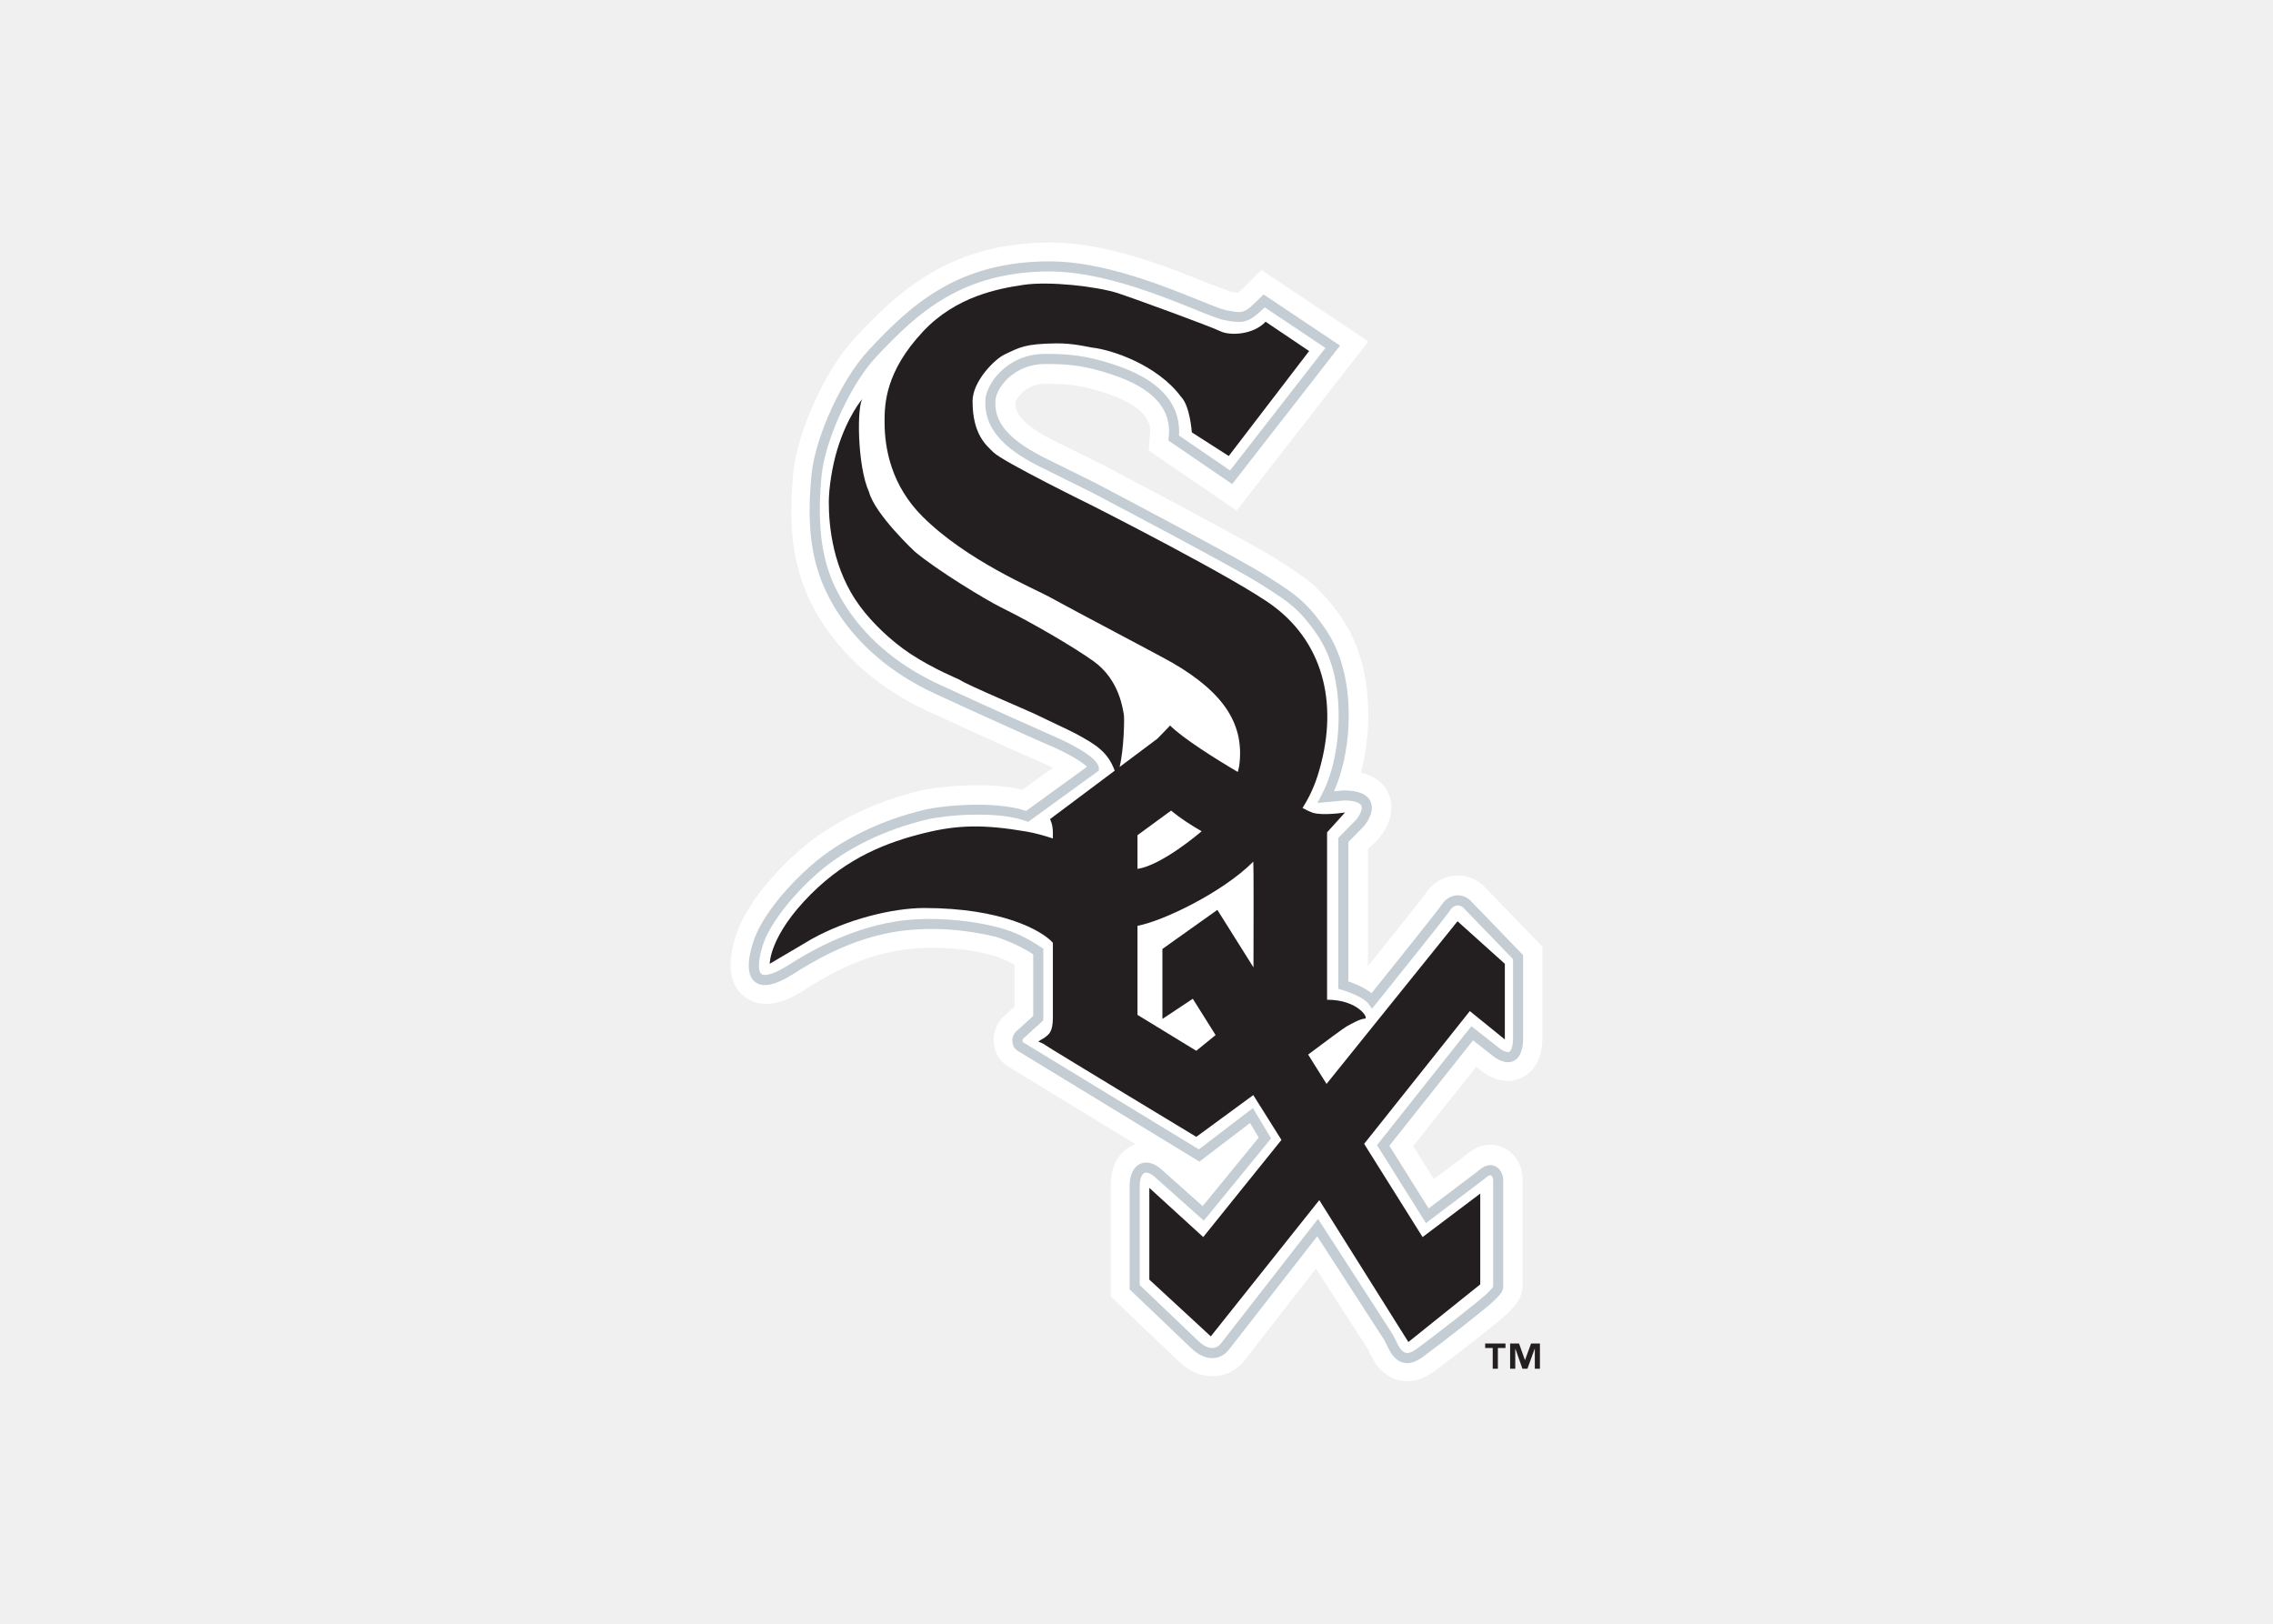
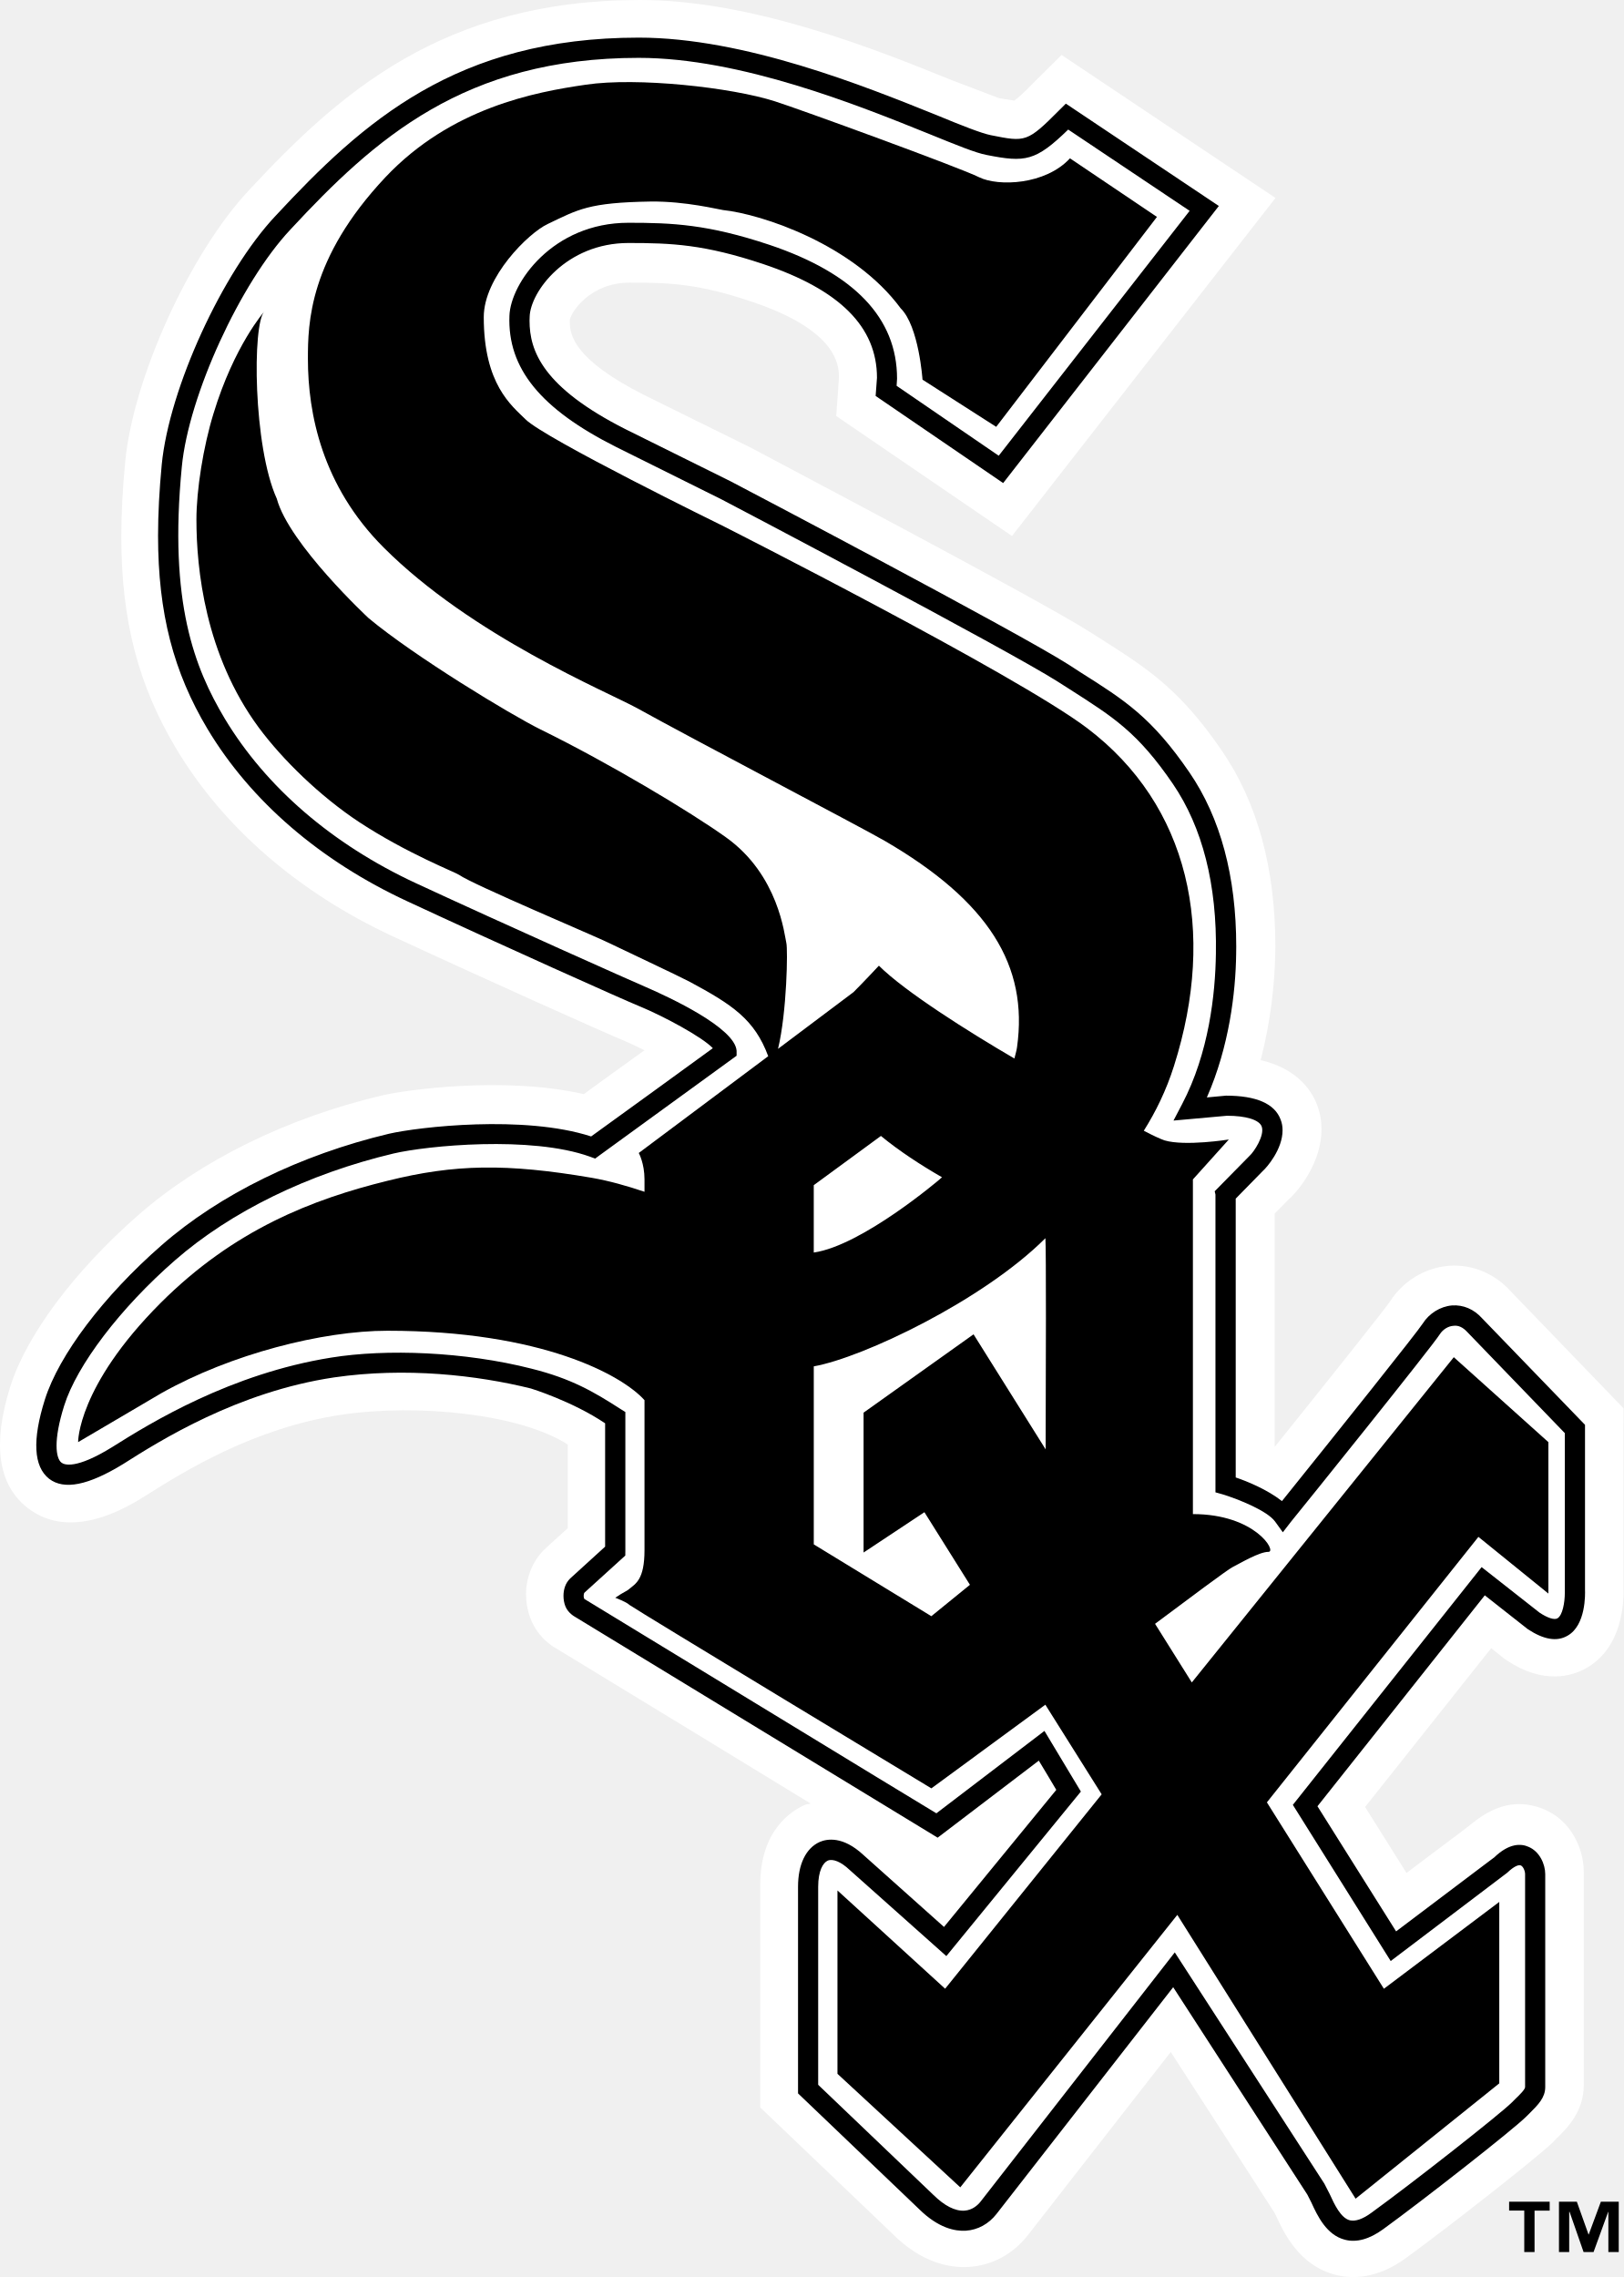
- <svg xmlns="http://www.w3.org/2000/svg" clip-rule="evenodd" fill-rule="evenodd" viewBox="0 0 560 400">
-   <path d="m210.697 83.177c-7.262 7.714-14.258 23.024-15.262 33.404-.326 3.318-.483 6.397-.483 9.284 0 10.404 2.13 18.37 6.768 26.133 5.826 9.715 15.046 17.705 26.666 23.097 10.963 5.085 26.749 12.171 28.633 12.941.646.258 1.483.652 2.376 1.089-3.62 2.623-5.749 4.162-7.467 5.417-9.77-2.229-22.058-.517-24.914.16-11.607 2.745-22.251 7.978-29.977 14.725-7.871 6.883-13.768 14.786-15.769 21.153-2.232 7.075-1.515 12.103 2.133 14.935 5.365 4.18 12.297-.098 14.562-1.515 4.673-2.955 13.27-8.359 24.101-9.959 9.425-1.404 22.063-.118 27.87 3.676v10.268c-1.398 1.281-2.888 2.641-2.888 2.641-1.464 1.466-2.241 3.465-2.241 5.54 0 .967.166 1.952.517 2.9.985 2.64 3.201 3.755 3.201 3.755 18.739 11.413 18.733 11.413 31.341 19.103l-.695.141c-1.662.733-5.515 3.145-5.515 9.881v27.425l16.301 15.575c3.608 3.62 7.117 4.211 9.413 4.057 2.856-.172 5.442-1.564 7.271-3.921 0 0 10.853-13.925 17.575-22.549 4.981 7.707 12.836 19.847 12.836 19.847-.085-.136.185.424.185.424.91 1.958 2.813 6.02 7.258 7.172 1.971.512 5.097.573 8.724-2.063 4.875-3.545 16.209-12.386 18.153-14.332l.358-.363c1.342-1.317 3.386-3.336 3.386-6.654v-26.182c0-2.813-1.509-6.372-4.974-7.764-2.525-1.016-5.418-1.016-8.878 1.798-1.533 1.256-4.167 3.158-8.004 6.059-2.222-3.546-3.403-5.442-5.085-8.121 3.294-4.155 11.136-14.036 15.513-19.563.566.449 1.711 1.348 1.711 1.348l.192.129c4.61 3.072 8.125 1.933 9.807.979 4.579-2.587 4.672-8.349 4.592-10.048l.013-21.989-13.857-14.332c-2.007-2.265-4.807-3.429-7.688-3.19-2.944.241-5.665 1.903-7.252 4.446-.746 1.071-7.332 9.35-14.171 17.871v-28.774l1.724-1.729c1.238-1.078 4.051-4.555 4.051-8.619 0-.974-.167-1.976-.548-2.992-.806-2.13-2.715-4.537-6.957-5.534 1.244-4.814 1.743-9.468 1.792-13.058l.013-1.01c0-9.604-2.222-17.699-6.581-24.083-5.208-7.591-9.229-10.139-14.793-13.674l-1.44-.91c-6.483-4.137-40.484-22.008-41.931-22.773-.123-.062-13.039-6.458-13.039-6.458-8.526-4.315-9.135-7.338-9.135-8.975l.012-.29c.192-.991 2.512-4.575 7.381-4.575 4.993 0 8.496.16 15.07 2.363 10.409 3.49 10.705 7.733 10.712 9.302-.03.381-.345 4.777-.345 4.777l21.65 14.793 32.449-41.665-26.348-17.625-3.484 3.497c-1.176 1.169-1.909 1.834-2.339 2.161l-1.877-.32-5.812-2.204c-9.147-3.692-24.458-9.886-38.394-9.886-24.361 0-37.153 11.58-48.163 23.431" fill="#fff" />
-   <path d="m213.956 86.329c-6.565 6.981-13.124 21.313-14.029 30.664-.299 3.133-.463 6.045-.463 8.76 0 9.548 1.921 16.806 6.107 23.794 5.34 8.907 13.851 16.258 24.618 21.258 11.456 5.312 26.792 12.182 28.473 12.873 3.139 1.274 7.899 3.866 9.154 5.208-1.643 1.189-14.196 10.293-14.997 10.872-8.255-2.679-21.239-1.183-24.921-.309-10.884 2.574-20.819 7.437-27.979 13.69-7.151 6.249-12.66 13.538-14.388 19.023-1.564 4.986-1.398 8.261.517 9.745 1.844 1.434 4.833.85 9.131-1.81 4.589-2.899 14.117-8.884 25.978-10.65 8.779-1.311 17.619-.296 24.237 1.348 0 0 5.11 1.577 9.155 4.298v15.18c-.702.629-4.296 3.921-4.296 3.921-.597.591-.844 1.391-.844 2.155 0 .443.086.874.228 1.242.326.887 1.194 1.337 1.194 1.337l44.674 27.229s10.62-8.102 12.466-9.512c.72 1.212 1.643 2.745 2.149 3.588-.967 1.189-12.411 15.174-13.821 16.892-1.613-1.428-9.985-8.896-9.985-8.896-2.487-2.29-4.426-1.951-5.357-1.545-1.687.74-2.653 2.747-2.653 5.504v25.431l14.923 14.264c2.363 2.359 4.426 2.757 5.749 2.672 1.471-.092 2.819-.831 3.804-2.086 0 0 17.244-22.144 21.744-27.913 1.698 2.623 16.523 25.554 16.523 25.554l.499.998c.745 1.587 1.86 3.976 4.13 4.568 1.435.368 3.017-.069 4.722-1.306 4.85-3.539 16.024-12.287 17.612-13.882l.368-.365c1.096-1.083 1.965-1.945 1.965-3.269v-26.231c0-1.238-.697-2.795-2.05-3.367-.905-.388-2.382-.473-4.236 1.311.086-.074-9 6.791-12.085 9.123-1.193-1.909-8.883-14.164-9.676-15.433 1.009-1.256 19.219-24.219 20.617-25.974 1.379 1.09 5.27 4.143 5.27 4.143 1.982 1.317 3.595 1.587 4.888.856 2.31-1.306 2.198-5.234 2.173-5.676v-20.322l-12.657-13.107c-1.022-1.151-2.34-1.725-3.73-1.607-1.435.117-2.82.978-3.608 2.235-.671 1.065-10.459 13.297-17.342 21.867-1.791-1.429-4.328-2.457-5.7-2.911v-34.357c.456-.456 3.361-3.405 3.361-3.405.473-.417 2.412-2.659 2.412-5.004 0-.45-.062-.899-.228-1.342-.739-1.951-3.004-2.936-6.735-2.936-.062 0-1.232.104-2.363.215 2.745-6.224 3.545-12.915 3.614-17.656.012-.314.019-.622.019-.936 0-8.637-1.939-15.839-5.769-21.424-4.648-6.785-7.942-8.884-13.415-12.355l-1.459-.929c-6.328-4.032-40.212-21.842-41.652-22.594-.03-.019-12.958-6.421-12.958-6.421-10.188-5.159-11.814-9.628-11.814-13.365l.013-.505c.104-3.079 4.513-9.074 12.183-9.074 5.331 0 9.357.185 16.61 2.61 9.425 3.165 14.004 7.744 14.004 14.011-.006.006-.16 2.229-.16 2.229l15.705 10.731 26.576-34.118-18.851-12.608-.726.72c-4.051 4.057-4.212 4.019-8.546 3.158-1.133-.228-3.571-1.219-6.667-2.468-8.839-3.571-23.639-9.554-36.67-9.554-22.483 0-33.995 10.379-44.737 21.94m39.88 115.765 16.898-12.269v-.628c-.196-2.851-8.285-6.599-11.136-7.831-1.607-.69-17.175-7.627-28.362-12.823-10.311-4.784-18.454-11.801-23.532-20.278-3.706-6.199-6.919-14.239-5.297-31.039.844-8.741 7.215-22.661 13.365-29.198 10.367-11.149 21.435-21.153 42.921-21.153 12.546 0 27.068 5.867 35.748 9.37 3.331 1.355 5.75 2.327 7.117 2.598 4.758.954 6.02.782 10.035-3.128 1.391.929 13.118 8.779 14.959 10.004-1.489 1.914-22.193 28.49-23.497 30.178-1.607-1.096-11.599-7.923-12.602-8.613l.062-.899c0-7.45-5.283-12.958-15.698-16.449-7.59-2.548-11.999-2.745-17.397-2.745-9.363 0-14.529 7.474-14.664 11.469-.247 6.458 3.829 11.451 13.169 16.184.019 0 12.947 6.408 12.947 6.408.326.172 35.207 18.492 41.437 22.476l1.471.935c5.369 3.416 8.336 5.288 12.707 11.66 3.65 5.35 5.448 12.387 5.306 20.913-.074 4.98-.867 12.232-4.167 18.549l-1.065 2.025 6.58-.616c2.363.013 3.97.492 4.285 1.336.414 1.096-.972 3.145-1.489 3.601l-4.298 4.377.086.4v36.684l.893.271c1.988.579 5.491 1.994 6.452 3.318l.954 1.311 1.016-1.262c1.774-2.197 17.312-21.509 18.315-23.099.381-.603 1.052-1.022 1.712-1.083.603-.043 1.163.216 1.668.782 0 0 10.293 10.669 12.036 12.46v19.38l.006.296c0 1.212-.296 2.8-.917 3.151-.394.221-1.225-.043-2.204-.702 0-.006-7.146-5.615-7.146-5.615l-23.247 29.297 12.049 19.214 14.362-10.853c.893-.856 1.435-1.01 1.662-.917.296.129.535.702.535 1.083v26.231c0 .29-.572.851-1.225 1.502l-.388.382c-1.391 1.391-12.232 9.917-17.322 13.616-1.072.776-1.958 1.085-2.641.912-1.127-.296-1.916-1.982-2.487-3.214l-.665-1.292-18.419-28.497-23.905 30.682c-.381.48-1.027 1.072-1.994 1.127-1.157.074-2.481-.603-3.829-1.945 0 0-13.457-12.867-14.202-13.567v-24.374c0-2.001.609-2.979 1.169-3.232.628-.271 1.637.147 2.691 1.114.019.019 11.931 10.638 11.931 10.638l16.579-20.254-4.488-7.474s-12.103 9.24-13.31 10.171c-1.41-.856-43.309-26.392-43.376-26.434-.043-.099-.086-.222-.086-.369 0-.167.043-.326.111-.401l5.012-4.568.019-.56v-17.12l-.579-.363c-3.38-2.167-6.113-3.755-10.989-4.987-8.225-2.08-17.921-2.444-24.674-1.366-12.362 1.971-22.214 8.02-26.936 11.006-4.547 2.813-5.965 2.204-6.295 1.952-.686-.542-1.016-2.703.345-7.037 1.573-4.998 6.929-12.022 13.638-17.896 6.867-5.996 16.421-10.663 26.924-13.143 4.125-.978 16.953-2.253 24.205.388l.628.221.524-.376z" fill="#c4cdd3" />
-   <path d="m370.907 332.076h-1.872v5.104h-1.274v-5.104h-1.86v-1.108h5.005m8.49 6.212h-1.261v-4.938h-.03l-1.792 4.938h-1.231l-1.736-4.938h-.03v4.938h-1.268v-6.212h2.197l1.447 4.058h.03l1.489-4.058h2.184v6.212zm-8.648-81.121v-18.634l-11.655-10.478-32.276 40.07-4.531-7.232c3.927-2.937 9.001-6.704 9.568-6.988.923-.468 3.25-1.86 4.419-1.86 1.053 0-1.636-4.66-9.32-4.66v-41.233l4.426-4.894s-5.387.85-7.929.074c-.536-.166-1.435-.597-2.543-1.169 1.447-2.308 2.747-4.925 3.719-7.978 5.283-16.708 1.822-32.129-10.718-41.634-8.797-6.667-44.952-24.963-44.952-24.963s-21.873-10.718-24.23-13.076c-1.687-1.687-5.116-4.309-5.116-12.577 0-4.931 5.485-10.367 7.848-11.481 3.793-1.798 5.029-2.647 12.694-2.758 4.34-.061 8.373.979 8.914 1.04 4.771.505 16.067 4.23 21.903 12.116 2.222 2.229 2.666 8.766 2.666 8.766l9.092 5.824 19.805-25.857-10.725-7.221c-3.028 3.263-8.845 3.49-11.174 2.333-2.333-1.169-22.328-8.453-25.166-9.357-5.357-1.711-17.003-2.992-23.289-2.063-6.292.936-16.615 2.845-24.699 11.42-9.425 10.009-9.548 18.049-9.548 22.359 0 6.759 1.748 15.692 9.314 23.258 10.915 10.908 27.487 17.742 31.218 19.804 6.629 3.663 27.499 14.584 30.51 16.338 12.823 7.456 17.711 15.379 16.32 25.394-.074.492-.228.954-.339 1.422-5.615-3.299-13.506-8.274-16.677-11.438 0 0-1.914 2.037-3.145 3.256l-9.295 6.962c1.096-4.519 1.225-12.244 1.034-13.014-.241-.935-.935-8.391-7.454-13.045-4.426-3.164-14.326-9.086-22.827-13.279-3.651-1.803-15.526-8.982-21.202-13.71 0 0-9.779-9.116-11.294-14.713-2.918-6.408-3.035-21.546-1.517-23.061 0 0-3.725 4.192-6.288 12.583-1.249 4.094-2.096 9.431-2.096 13.045 0 6.052 1.044 16.653 7.693 25.622 2.923 3.953 7.513 8.447 12.365 11.66 5.941 3.915 11.918 6.218 12.319 6.507 1.632 1.164 17.009 7.652 18.407 8.354 1.391.701 8.44 3.976 9.936 4.777 5.312 2.838 8.046 4.66 9.721 9.18l-15.94 11.937s.701 1.274.701 3.256v1.508c-2.148-.707-4.334-1.33-6.519-1.705-10.478-1.785-16.855-1.675-25.153.375-9.204 2.272-18.869 5.984-27.953 15.071-10.258 10.255-10.132 17.132-10.132 17.132l10.244-6.045c8.572-4.821 19.851-7.695 27.842-7.695 19.041 0 28.921 5.497 31.673 8.557v18.462c0 3.67-1.101 4.13-1.92 4.833-.314.27-.579.289-1.687 1.047 0 0 1.404.522 1.748.874.929.695 37.195 22.6 37.195 22.6l14.042-10.288 6.933 11.044-19.269 23.93-13.279-12.116v22.6l15.144 13.981 26.73-33.564 21.946 34.955 17.711-14.202v-22.366l-14.208 10.712-14.399-22.962 26.04-32.707m-81.879-43.328 8.273-6.058c2.248 1.871 4.895 3.571 7.529 5.085l-.314.27s-9.536 8.163-15.489 9v-8.297zm14.486 53.108-14.486-8.845v-21.947c6.069-1.076 20.874-8.131 28.533-15.796.098 1.446.068 16.11.043 26.046l-8.896-14.166-13.544 9.628v17.237l7.492-4.968 5.615 8.945-4.758 3.866z" fill="#231f20" />
+ <svg xmlns="http://www.w3.org/2000/svg" viewBox="0 0 124.691 174.884">
+   <path d="M19.13 14.6c-4.52 4.814-8.88 14.365-9.51 20.83-.2 2.06-.303 3.994-.303 5.79 0 6.485 1.328 11.456 4.228 16.3 3.628 6.045 9.37 11.025 16.622 14.394 6.835 3.174 16.674 7.588 17.856 8.057.4.167.913.42 1.475.694-2.26 1.62-3.59 2.588-4.66 3.37-6.088-1.397-13.744-.323-15.526.107-7.24 1.71-13.882 4.972-18.69 9.18-4.904 4.298-8.59 9.22-9.835 13.184-1.387 4.414-.938 7.54 1.333 9.307 3.344 2.608 7.666-.058 9.077-.946 2.91-1.836 8.27-5.196 15.03-6.21 5.868-.87 13.75-.06 17.382 2.294v6.416c-.885.79-1.808 1.65-1.808 1.65-.908.898-1.4 2.148-1.4 3.447 0 .597.106 1.212.326 1.798.605 1.65 1.992 2.344 1.992 2.344 11.68 7.11 11.68 7.11 19.54 11.914-.116.04-.34.05-.428.098-1.04.45-3.443 1.953-3.443 6.142v17.1l10.16 9.707c2.25 2.256 4.434 2.637 5.874 2.54 1.773-.11 3.384-.978 4.527-2.443 0 0 6.768-8.69 10.967-14.062 3.1 4.805 7.994 12.383 7.994 12.383-.048-.097.118.255.118.255.566 1.22 1.748 3.76 4.526 4.472 1.23.323 3.174.362 5.435-1.29 3.036-2.206 10.1-7.723 11.317-8.924l.22-.235c.845-.82 2.114-2.08 2.114-4.14v-16.33c0-1.756-.94-3.973-3.1-4.852-1.577-.625-3.383-.625-5.527 1.142-.967.772-2.602 1.954-4.99 3.77-1.392-2.217-2.13-3.398-3.18-5.068 2.057-2.588 6.94-8.75 9.684-12.198.347.274 1.06.85 1.06.85l.12.078c2.877 1.914 5.065 1.2 6.12.606 2.846-1.612 2.905-5.196 2.856-6.27l.005-13.69-8.633-8.956c-1.25-1.397-3.008-2.13-4.8-1.983-1.83.147-3.525 1.192-4.526 2.774-.465.674-4.57 5.83-8.83 11.133v-17.92c.523-.537 1.07-1.084 1.07-1.084.777-.684 2.525-2.842 2.525-5.38 0-.607-.093-1.232-.332-1.867-.498-1.318-1.7-2.832-4.34-3.457.775-2.988 1.078-5.888 1.117-8.134.005-.206.01-.41.01-.625 0-5.987-1.382-11.036-4.117-15.02-3.232-4.727-5.747-6.318-9.213-8.525l-.894-.567c-4.038-2.578-25.244-13.71-26.143-14.21-.073-.028-8.13-4.012-8.13-4.012-5.317-2.686-5.688-4.57-5.688-5.586v-.186c.122-.614 1.568-2.85 4.605-2.85 3.105 0 5.293.087 9.39 1.474 6.484 2.178 6.674 4.815 6.674 5.79-.005.245-.21 2.98-.21 2.98l13.5 9.218L97.96 15.205 81.53 4.22l-2.18 2.167c-.726.742-1.18 1.152-1.45 1.338-.32-.04-1.17-.186-1.17-.186L73.1 6.16C67.4 3.848 57.848 0 49.167 0 33.98 0 26 7.217 19.13 14.6z" fill="#FFF" />
+   <path d="M21.167 16.573c-4.09 4.345-8.178 13.28-8.745 19.11-.185 1.954-.283 3.78-.283 5.46 0 5.957 1.19 10.478 3.798 14.844 3.325 5.547 8.643 10.127 15.356 13.242 7.134 3.32 16.7 7.606 17.75 8.026 1.953.8 4.92 2.412 5.703 3.252-1.016.742-8.848 6.426-9.346 6.777-5.146-1.67-13.24-.732-15.536-.205-6.792 1.62-12.984 4.65-17.447 8.555-4.462 3.897-7.885 8.428-8.97 11.856-.98 3.106-.868 5.147.323 6.085 1.152.888 3.018.507 5.693-1.133 2.857-1.817 8.8-5.547 16.192-6.65 5.483-.8 10.98-.176 15.117.85 0 0 3.184.976 5.703 2.675v9.472c-.43.39-2.68 2.44-2.68 2.44-.377.362-.518.86-.518 1.34 0 .282.05.546.137.78.205.547.747.83.747.83l27.852 16.963s6.612-5.04 7.77-5.918c.453.752 1.03 1.71 1.342 2.246-.606.733-7.74 9.454-8.624 10.528l-6.22-5.556c-1.548-1.426-2.76-1.22-3.335-.967-1.055.478-1.655 1.72-1.655 3.437v15.87l9.296 8.886c1.485 1.465 2.764 1.71 3.59 1.66.917-.058 1.762-.517 2.367-1.298 0 0 10.752-13.81 13.56-17.403l10.303 15.928.312.615c.46 1.006 1.157 2.49 2.574 2.852.888.234 1.884-.04 2.94-.81 3.03-2.198 10-7.657 10.98-8.643l.24-.236c.683-.683 1.225-1.22 1.225-2.04v-16.348c0-.772-.434-1.748-1.284-2.1-.56-.254-1.484-.303-2.642.82.06-.058-5.61 4.23-7.528 5.674l-6.04-9.61c.635-.78 11.983-15.116 12.852-16.2.87.693 3.3 2.597 3.3 2.597 1.23.81 2.237.977 3.047.508 1.437-.8 1.36-3.242 1.35-3.525v-12.676l-7.897-8.174c-.634-.713-1.455-1.055-2.32-.996-.902.078-1.757.615-2.25 1.396-.42.665-6.523 8.3-10.81 13.633-1.12-.888-2.7-1.533-3.55-1.816V92.06c.283-.292 2.085-2.128 2.085-2.128.303-.264 1.513-1.66 1.513-3.115 0-.293-.042-.557-.15-.83-.454-1.22-1.87-1.836-4.194-1.836-.04 0-.772.07-1.47.137 1.714-3.896 2.212-8.066 2.25-11.015 0-.196.006-.39.006-.576 0-5.38-1.206-9.883-3.594-13.37-2.895-4.228-4.956-5.537-8.36-7.685l-.917-.595c-3.935-2.51-25.063-13.613-25.966-14.082-.015-.01-8.076-4.004-8.076-4.004-6.348-3.214-7.363-6.007-7.363-8.33 0-.108 0-.206.01-.313.058-1.914 2.807-5.655 7.592-5.655 3.32 0 5.83.108 10.357 1.622 5.874 1.972 8.725 4.824 8.725 8.73-.006.02-.103 1.396-.103 1.396l9.795 6.69L93.61 15.82 81.86 7.96l-.453.45c-2.525 2.538-2.627 2.508-5.323 1.97-.712-.145-2.226-.74-4.16-1.542C66.417 6.62 57.188 2.89 49.058 2.89c-14.014 0-21.186 6.466-27.89 13.683zm24.87 72.168l10.536-7.656v-.38c-.122-1.768-5.166-4.112-6.944-4.883-1.01-.43-10.713-4.755-17.686-7.988-6.43-2.988-11.51-7.373-14.678-12.636-2.305-3.868-4.32-8.877-3.3-19.356.522-5.46 4.496-14.12 8.34-18.213C28.76 10.674 35.668 4.444 49.057 4.444c7.832 0 16.88 3.652 22.295 5.84 2.07.84 3.58 1.464 4.434 1.62 2.963.587 3.75.48 6.255-1.953.87.587 8.183 5.47 9.326 6.242-.933 1.19-13.843 17.763-14.663 18.808-.982-.683-7.217-4.93-7.842-5.37.02-.264.034-.548.034-.548 0-4.658-3.286-8.086-9.785-10.273-4.737-1.583-7.476-1.7-10.845-1.7-5.83 0-9.053 4.648-9.14 7.138-.157 4.034 2.382 7.16 8.207 10.088l8.072 4.014c.2.098 21.953 11.533 25.835 14.004l.92.586c3.343 2.138 5.204 3.29 7.92 7.265 2.274 3.34 3.397 7.735 3.304 13.047-.044 3.106-.532 7.617-2.597 11.553l-.66 1.26 4.107-.37c1.47 0 2.466.31 2.666.82.254.692-.606 1.972-.928 2.255l-2.68 2.724.058.254v22.87l.562.158c1.23.38 3.413 1.26 4.013 2.08l.6.83.626-.81c1.11-1.358 10.797-13.4 11.427-14.395.234-.37.65-.634 1.064-.654.377-.048.724.127 1.04.47 0 0 6.412 6.65 7.5 7.773v12.264c0 .752-.175 1.74-.57 1.963-.24.137-.757-.03-1.372-.44l-4.448-3.495-14.498 18.26 7.515 11.994 8.945-6.778c.562-.537.894-.625 1.04-.566.186.068.337.42.337.674v16.347c0 .176-.352.537-.772.938l-.234.235c-.874.88-7.632 6.192-10.8 8.486-.665.49-1.222.675-1.652.578-.703-.176-1.196-1.24-1.547-2.012l-.41-.8-11.49-17.765-14.902 19.123c-.235.302-.64.664-1.24.712-.733.05-1.553-.38-2.398-1.21 0 0-8.384-8.018-8.848-8.457v-15.206c0-1.24.376-1.845.733-2.01.39-.167 1.02.087 1.67.702.014.01 7.44 6.63 7.44 6.63L83.014 137.6l-2.798-4.658s-7.548 5.752-8.3 6.328c-.874-.508-26.988-16.445-27.04-16.465-.03-.068-.05-.137-.05-.234 0-.1.02-.206.068-.255l3.13-2.842.005-.342V108.45l-.36-.225c-2.106-1.357-3.81-2.344-6.847-3.105-5.13-1.31-11.176-1.534-15.385-.85-7.71 1.23-13.852 5-16.792 6.855-2.832 1.758-3.72 1.377-3.926 1.21-.43-.33-.64-1.678.21-4.374.977-3.116 4.322-7.51 8.51-11.163 4.283-3.74 10.24-6.65 16.783-8.203 2.573-.605 10.567-1.387 15.093.244l.39.147.333-.244z" />
+   <g>
+     <path d="M119.02 169.785h-1.163v3.184h-.79v-3.185h-1.163v-.683h3.115v.683zm5.302 3.184h-.796v-3.087h-.015l-1.122 3.086h-.766l-1.075-3.087h-.03v3.086h-.785V169.1h1.372l.898 2.52h.015l.933-2.52h1.372v3.867z" />
+   </g>
+   <g>
+     <path d="M118.92 122.393v-11.63l-7.264-6.524-20.122 24.98-2.823-4.503c2.448-1.826 5.602-4.19 5.954-4.355.586-.293 2.036-1.172 2.758-1.172.66 0-1.01-2.9-5.805-2.9V90.585l2.758-3.066s-3.354.537-4.936.068c-.338-.117-.91-.38-1.593-.742.903-1.436 1.714-3.066 2.32-4.98 3.3-10.41 1.142-20.02-6.68-25.948C78 51.768 55.46 40.362 55.46 40.362s-13.638-6.68-15.108-8.164c-1.055-1.045-3.198-2.676-3.198-7.842 0-3.076 3.428-6.455 4.907-7.15 2.355-1.122 3.12-1.65 7.916-1.727 2.705-.03 5.21.614 5.552.653 2.97.313 10.024 2.637 13.647 7.55 1.402 1.386 1.675 5.477 1.675 5.477l5.66 3.624L88.857 16.66l-6.68-4.5c-1.89 2.05-5.512 2.176-6.977 1.454-1.45-.733-13.91-5.274-15.678-5.83-3.34-1.075-10.6-1.866-14.522-1.28-3.92.567-10.356 1.768-15.4 7.11-5.88 6.25-5.952 11.25-5.952 13.945 0 4.208 1.09 9.765 5.815 14.49 6.792 6.798 17.134 11.066 19.458 12.335 4.127 2.295 17.145 9.11 19.025 10.195 7.993 4.65 11.04 9.59 10.166 15.84-.038.303-.14.596-.204.88-3.5-2.042-8.423-5.147-10.406-7.13 0 0-1.186 1.27-1.948 2.03l-5.8 4.357c.683-2.822.76-7.647.64-8.125-.142-.586-.582-5.234-4.644-8.125-2.76-1.973-8.93-5.674-14.234-8.28-2.275-1.124-9.682-5.607-13.213-8.556 0 0-6.107-5.683-7.045-9.17-1.816-3.993-1.89-13.436-.952-14.384 0 0-2.32 2.618-3.91 7.852-.787 2.55-1.31 5.88-1.31 8.135 0 3.77.66 10.38 4.786 15.976 1.825 2.46 4.69 5.263 7.718 7.265 3.706 2.43 7.432 3.867 7.676 4.053 1.02.732 10.61 4.775 11.475 5.214.873.43 5.272 2.49 6.205 2.98 3.305 1.776 5.005 2.9 6.055 5.73l-9.942 7.433s.44.79.44 2.03v.95c-1.338-.45-2.706-.84-4.063-1.076-6.533-1.114-10.513-1.055-15.684.234-5.74 1.416-11.766 3.73-17.43 9.394C5.933 106.494 6 110.762 6 110.762l6.393-3.76c5.342-3.008 12.378-4.795 17.358-4.795 11.872 0 18.034 3.418 19.748 5.332v11.513c0 2.285-.684 2.578-1.197 3.008-.19.167-.365.186-1.05.655 0 0 .87.322 1.085.547.586.43 23.194 14.092 23.194 14.092l8.754-6.426 4.326 6.885-12.022 14.93-8.27-7.547v14.082l9.432 8.72 16.67-20.927 13.692 21.798 11.035-8.858v-13.935l-8.862 6.67-8.985-14.317 16.245-20.39 5.376 4.355zM62.5 91.026l5.157-3.78c1.4 1.153 3.047 2.227 4.692 3.174-.113.088-.19.166-.19.166s-5.95 5.078-9.66 5.615v-5.174zm9.03 33.105l-9.03-5.516v-13.672c3.78-.674 13.013-5.07 17.79-9.844.062.89.038 10.03.018 16.22l-5.537-8.837-8.446 6.016v10.743l4.673-3.097 3.496 5.576-2.964 2.41z" />
+   </g>
</svg>
